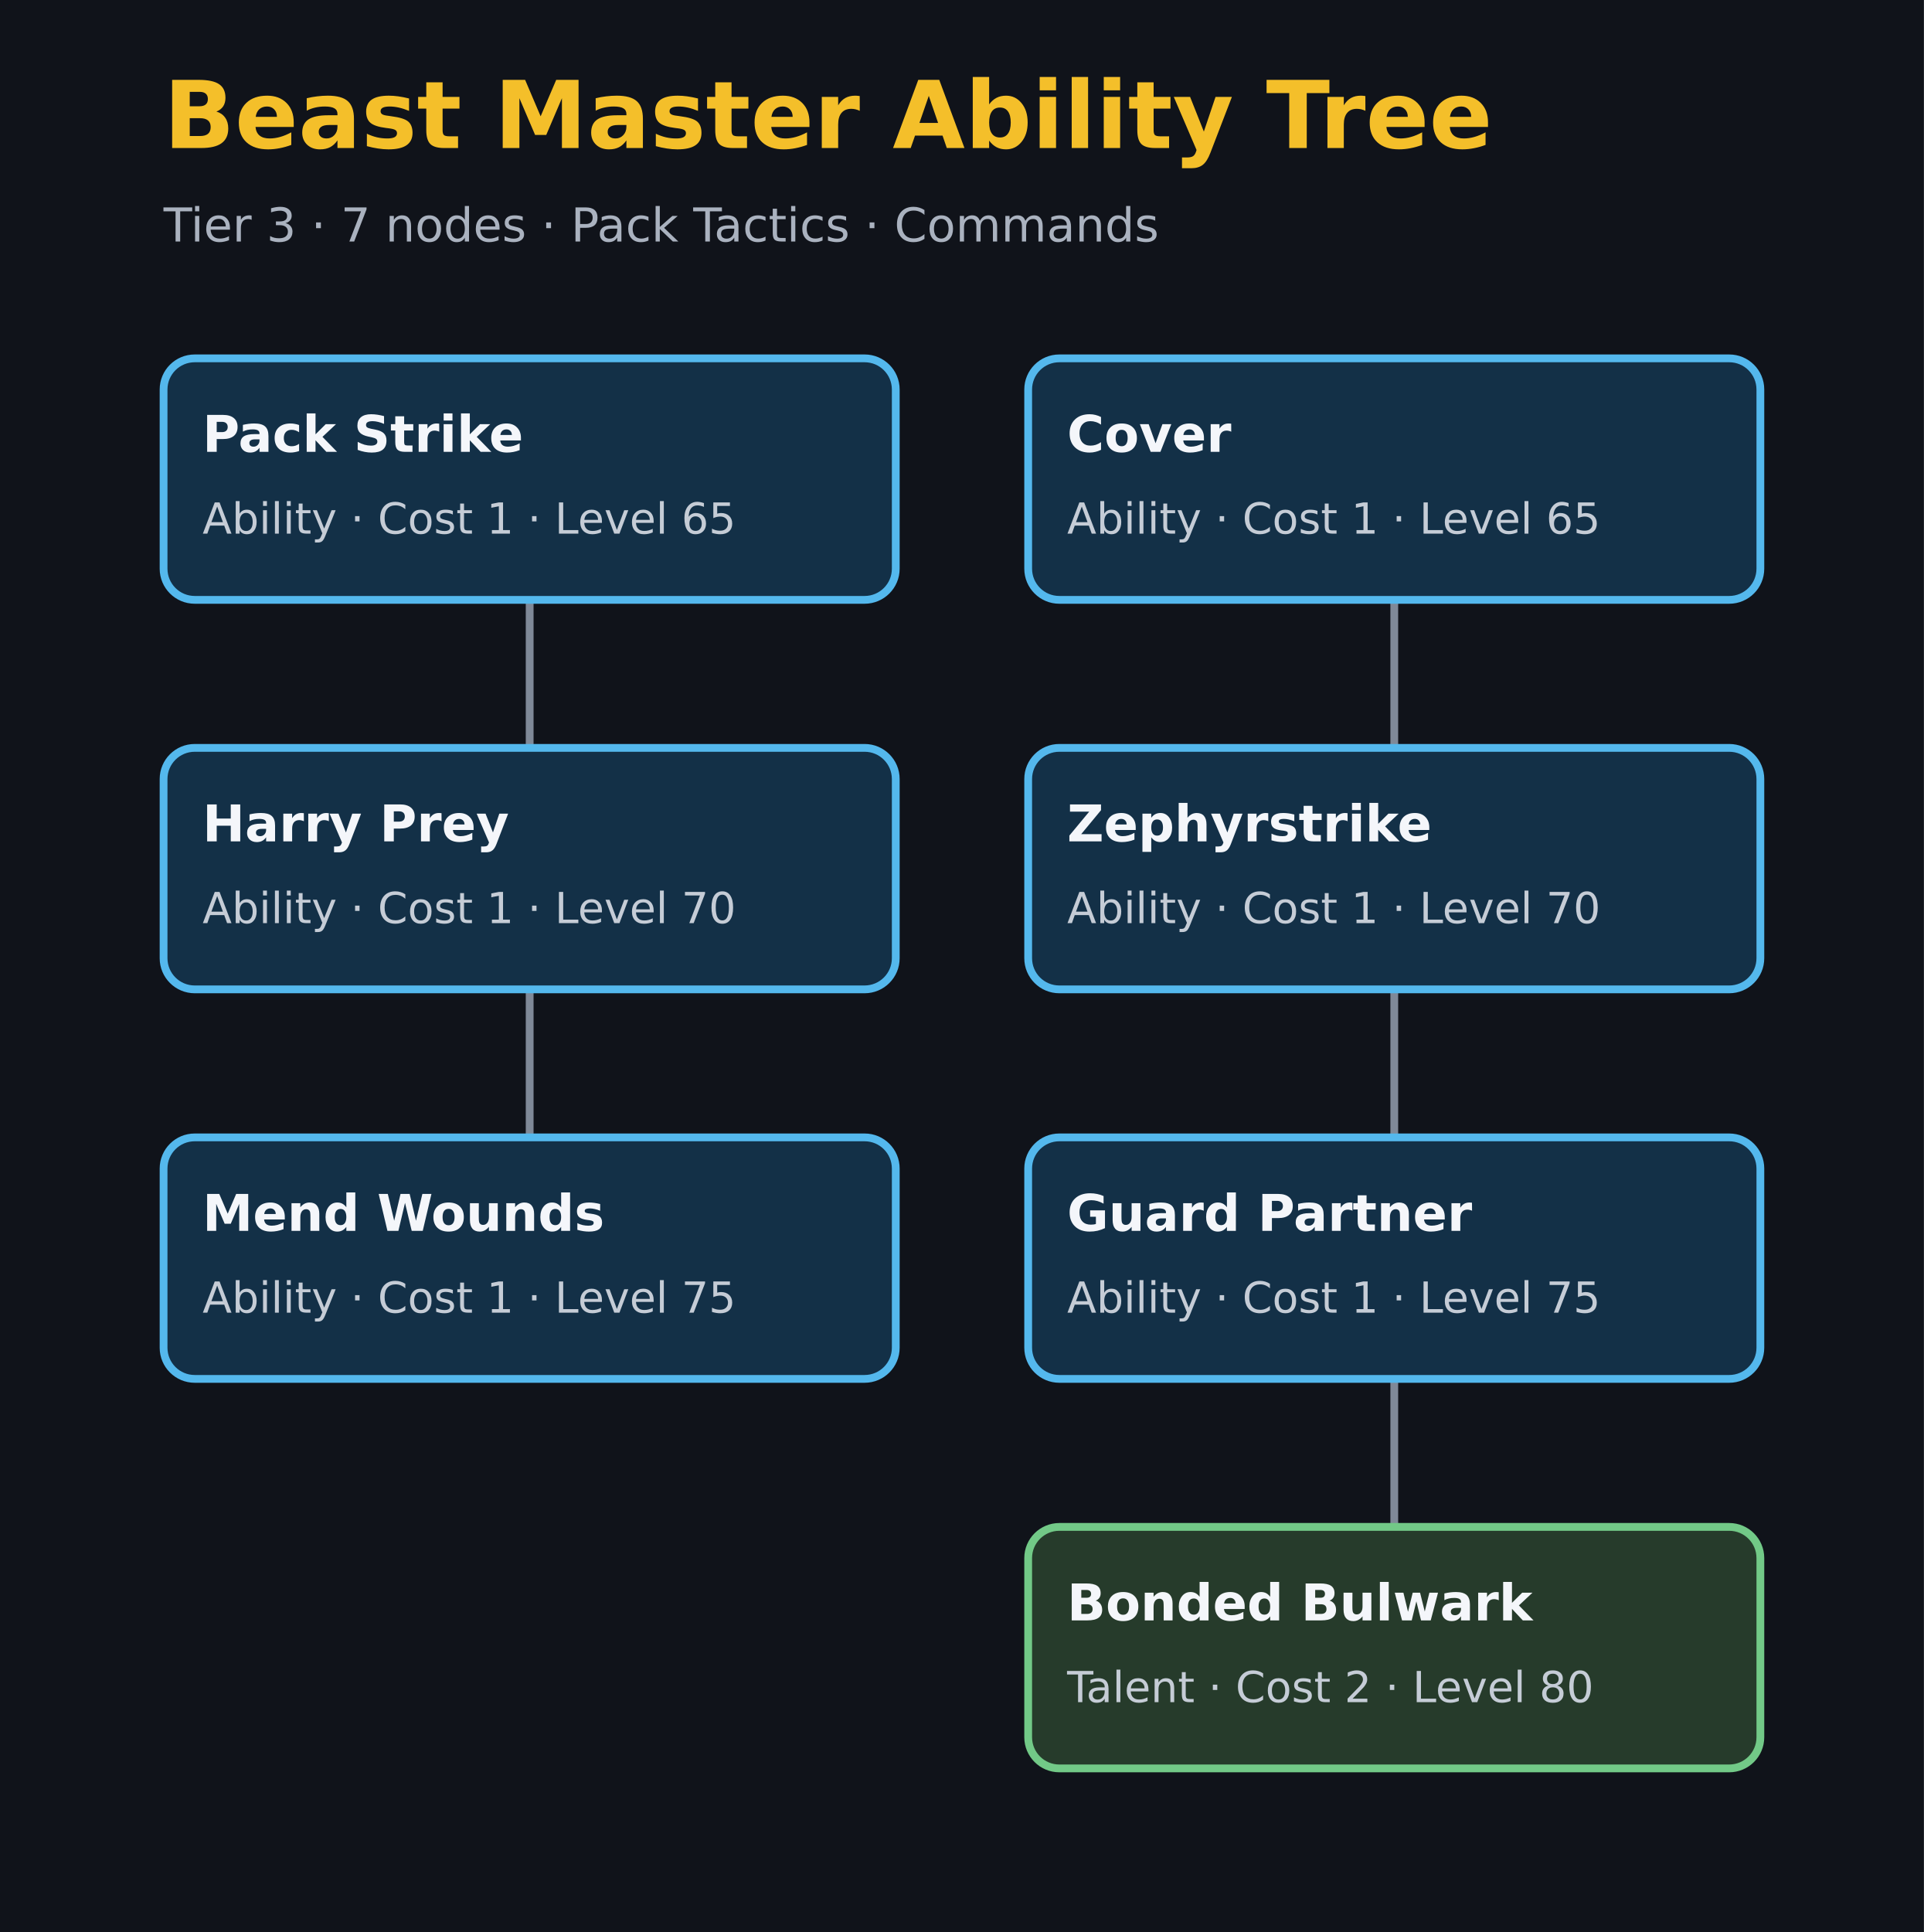
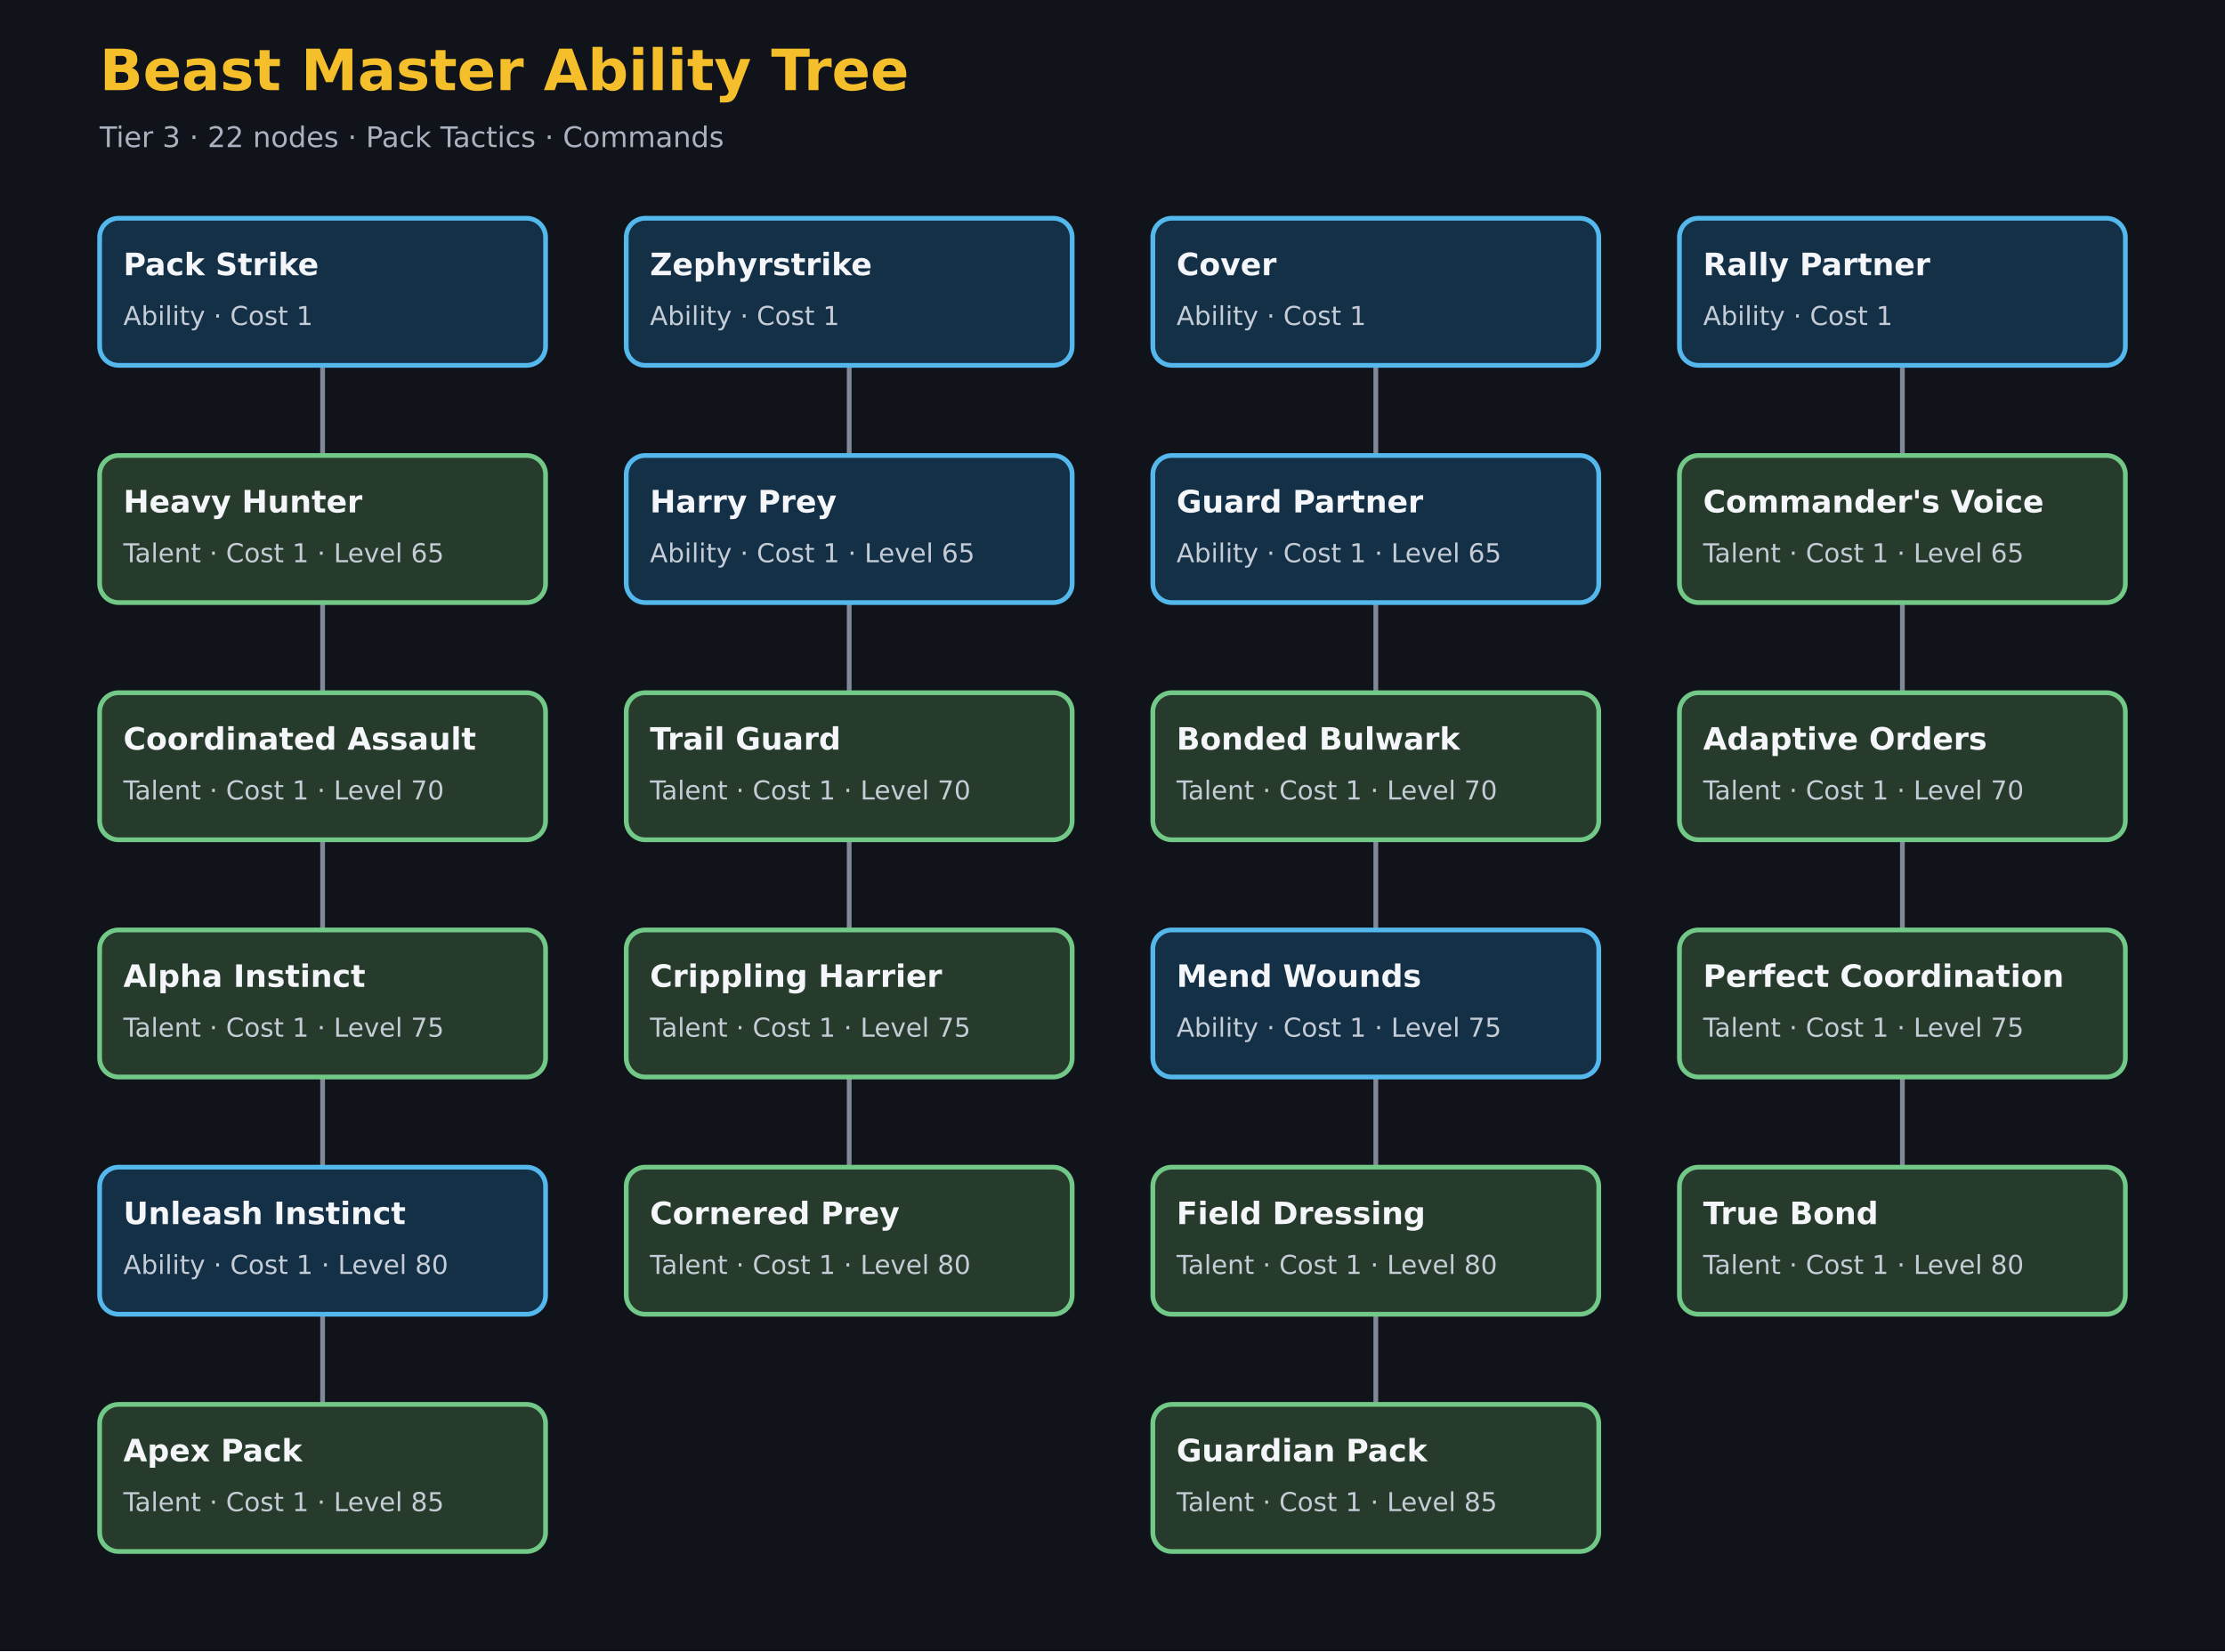
- <svg xmlns="http://www.w3.org/2000/svg" width="494" height="496" viewBox="0 0 494 496">
+ <svg xmlns="http://www.w3.org/2000/svg" width="938" height="696" viewBox="0 0 938 696">
  <style>
text{font-family:DejaVu Sans,Arial,sans-serif}
.title{fill:#f4bf2a;font-size:24px;font-weight:700}
.meta{fill:#aab2bf;font-size:12px}
.name{fill:#f4f6fa;font-size:13px;font-weight:700}
.detail{fill:#c5ccd6;font-size:11px}
.resource{fill:#e6bfdc;font-size:9px;font-weight:700}
.edge{fill:none;stroke:#7f8998;stroke-width:2}
.promotion-edge{fill:none;stroke:#c59d3d;stroke-width:3}
</style>
-   <rect width="494" height="496" fill="#10131a" />
+   <rect width="938" height="696" fill="#10131a" />
  <text class="title" x="42" y="38">Beast Master Ability Tree</text>
-   <text class="meta" x="42" y="62">Tier 3 · 7 nodes · Pack Tactics · Commands</text>
+   <text class="meta" x="42" y="62">Tier 3 · 22 nodes · Pack Tactics · Commands</text>
+   <path class="edge" d="M 136.0 123.0 V 173.0 H 136.0 V 223.0" />
+   <path class="edge" d="M 136.0 223.0 V 273.0 H 136.0 V 323.0" />
+   <path class="edge" d="M 136.0 323.0 V 373.0 H 136.0 V 423.0" />
+   <path class="edge" d="M 136.0 423.0 V 473.0 H 136.0 V 523.0" />
+   <path class="edge" d="M 136.0 523.0 V 573.0 H 136.0 V 623.0" />
  <path class="edge" d="M 358.0 123.0 V 173.0 H 358.0 V 223.0" />
  <path class="edge" d="M 358.0 223.0 V 273.0 H 358.0 V 323.0" />
-   <path class="edge" d="M 136.0 123.0 V 173.0 H 136.0 V 223.0" />
-   <path class="edge" d="M 136.0 223.0 V 273.0 H 136.0 V 323.0" />
  <path class="edge" d="M 358.0 323.0 V 373.0 H 358.0 V 423.0" />
-   <rect x="264.0" y="92.0" width="188" height="62" rx="8" fill="#133047" stroke="#54b8ed" stroke-width="2" />
-   <text class="name" x="274.0" y="116.0">Cover</text>
-   <text class="detail" x="274.0" y="137.0">Ability · Cost 1 · Level 65</text>
-   <rect x="264.0" y="192.0" width="188" height="62" rx="8" fill="#133047" stroke="#54b8ed" stroke-width="2" />
-   <text class="name" x="274.0" y="216.0">Zephyrstrike</text>
-   <text class="detail" x="274.0" y="237.0">Ability · Cost 1 · Level 70</text>
+   <path class="edge" d="M 358.0 423.0 V 473.0 H 358.0 V 523.0" />
+   <path class="edge" d="M 580.0 123.0 V 173.0 H 580.0 V 223.0" />
+   <path class="edge" d="M 580.0 223.0 V 273.0 H 580.0 V 323.0" />
+   <path class="edge" d="M 580.0 323.0 V 373.0 H 580.0 V 423.0" />
+   <path class="edge" d="M 580.0 423.0 V 473.0 H 580.0 V 523.0" />
+   <path class="edge" d="M 580.0 523.0 V 573.0 H 580.0 V 623.0" />
+   <path class="edge" d="M 802.0 123.0 V 173.0 H 802.0 V 223.0" />
+   <path class="edge" d="M 802.0 223.0 V 273.0 H 802.0 V 323.0" />
+   <path class="edge" d="M 802.0 323.0 V 373.0 H 802.0 V 423.0" />
+   <path class="edge" d="M 802.0 423.0 V 473.0 H 802.0 V 523.0" />
  <rect x="42.0" y="92.0" width="188" height="62" rx="8" fill="#133047" stroke="#54b8ed" stroke-width="2" />
  <text class="name" x="52.0" y="116.0">Pack Strike</text>
-   <text class="detail" x="52.0" y="137.0">Ability · Cost 1 · Level 65</text>
-   <rect x="264.0" y="292.0" width="188" height="62" rx="8" fill="#133047" stroke="#54b8ed" stroke-width="2" />
-   <text class="name" x="274.0" y="316.0">Guard Partner</text>
-   <text class="detail" x="274.0" y="337.0">Ability · Cost 1 · Level 75</text>
-   <rect x="42.0" y="192.0" width="188" height="62" rx="8" fill="#133047" stroke="#54b8ed" stroke-width="2" />
-   <text class="name" x="52.0" y="216.0">Harry Prey</text>
-   <text class="detail" x="52.0" y="237.0">Ability · Cost 1 · Level 70</text>
-   <rect x="42.0" y="292.0" width="188" height="62" rx="8" fill="#133047" stroke="#54b8ed" stroke-width="2" />
-   <text class="name" x="52.0" y="316.0">Mend Wounds</text>
-   <text class="detail" x="52.0" y="337.0">Ability · Cost 1 · Level 75</text>
+   <text class="detail" x="52.0" y="137.0">Ability · Cost 1</text>
+   <rect x="42.0" y="192.0" width="188" height="62" rx="8" fill="#263b2b" stroke="#72c987" stroke-width="2" />
+   <text class="name" x="52.0" y="216.0">Heavy Hunter</text>
+   <text class="detail" x="52.0" y="237.0">Talent · Cost 1 · Level 65</text>
+   <rect x="42.0" y="292.0" width="188" height="62" rx="8" fill="#263b2b" stroke="#72c987" stroke-width="2" />
+   <text class="name" x="52.0" y="316.0">Coordinated Assault</text>
+   <text class="detail" x="52.0" y="337.0">Talent · Cost 1 · Level 70</text>
+   <rect x="42.0" y="392.0" width="188" height="62" rx="8" fill="#263b2b" stroke="#72c987" stroke-width="2" />
+   <text class="name" x="52.0" y="416.0">Alpha Instinct</text>
+   <text class="detail" x="52.0" y="437.0">Talent · Cost 1 · Level 75</text>
+   <rect x="42.0" y="492.0" width="188" height="62" rx="8" fill="#133047" stroke="#54b8ed" stroke-width="2" />
+   <text class="name" x="52.0" y="516.0">Unleash Instinct</text>
+   <text class="detail" x="52.0" y="537.0">Ability · Cost 1 · Level 80</text>
+   <rect x="42.0" y="592.0" width="188" height="62" rx="8" fill="#263b2b" stroke="#72c987" stroke-width="2" />
+   <text class="name" x="52.0" y="616.0">Apex Pack</text>
+   <text class="detail" x="52.0" y="637.0">Talent · Cost 1 · Level 85</text>
+   <rect x="264.0" y="92.0" width="188" height="62" rx="8" fill="#133047" stroke="#54b8ed" stroke-width="2" />
+   <text class="name" x="274.0" y="116.0">Zephyrstrike</text>
+   <text class="detail" x="274.0" y="137.0">Ability · Cost 1</text>
+   <rect x="264.0" y="192.0" width="188" height="62" rx="8" fill="#133047" stroke="#54b8ed" stroke-width="2" />
+   <text class="name" x="274.0" y="216.0">Harry Prey</text>
+   <text class="detail" x="274.0" y="237.0">Ability · Cost 1 · Level 65</text>
+   <rect x="264.0" y="292.0" width="188" height="62" rx="8" fill="#263b2b" stroke="#72c987" stroke-width="2" />
+   <text class="name" x="274.0" y="316.0">Trail Guard</text>
+   <text class="detail" x="274.0" y="337.0">Talent · Cost 1 · Level 70</text>
  <rect x="264.0" y="392.0" width="188" height="62" rx="8" fill="#263b2b" stroke="#72c987" stroke-width="2" />
-   <text class="name" x="274.0" y="416.0">Bonded Bulwark</text>
-   <text class="detail" x="274.0" y="437.0">Talent · Cost 2 · Level 80</text>
+   <text class="name" x="274.0" y="416.0">Crippling Harrier</text>
+   <text class="detail" x="274.0" y="437.0">Talent · Cost 1 · Level 75</text>
+   <rect x="264.0" y="492.0" width="188" height="62" rx="8" fill="#263b2b" stroke="#72c987" stroke-width="2" />
+   <text class="name" x="274.0" y="516.0">Cornered Prey</text>
+   <text class="detail" x="274.0" y="537.0">Talent · Cost 1 · Level 80</text>
+   <rect x="486.0" y="92.0" width="188" height="62" rx="8" fill="#133047" stroke="#54b8ed" stroke-width="2" />
+   <text class="name" x="496.0" y="116.0">Cover</text>
+   <text class="detail" x="496.0" y="137.0">Ability · Cost 1</text>
+   <rect x="486.0" y="192.0" width="188" height="62" rx="8" fill="#133047" stroke="#54b8ed" stroke-width="2" />
+   <text class="name" x="496.0" y="216.0">Guard Partner</text>
+   <text class="detail" x="496.0" y="237.0">Ability · Cost 1 · Level 65</text>
+   <rect x="486.0" y="292.0" width="188" height="62" rx="8" fill="#263b2b" stroke="#72c987" stroke-width="2" />
+   <text class="name" x="496.0" y="316.0">Bonded Bulwark</text>
+   <text class="detail" x="496.0" y="337.0">Talent · Cost 1 · Level 70</text>
+   <rect x="486.0" y="392.0" width="188" height="62" rx="8" fill="#133047" stroke="#54b8ed" stroke-width="2" />
+   <text class="name" x="496.0" y="416.0">Mend Wounds</text>
+   <text class="detail" x="496.0" y="437.0">Ability · Cost 1 · Level 75</text>
+   <rect x="486.0" y="492.0" width="188" height="62" rx="8" fill="#263b2b" stroke="#72c987" stroke-width="2" />
+   <text class="name" x="496.0" y="516.0">Field Dressing</text>
+   <text class="detail" x="496.0" y="537.0">Talent · Cost 1 · Level 80</text>
+   <rect x="486.0" y="592.0" width="188" height="62" rx="8" fill="#263b2b" stroke="#72c987" stroke-width="2" />
+   <text class="name" x="496.0" y="616.0">Guardian Pack</text>
+   <text class="detail" x="496.0" y="637.0">Talent · Cost 1 · Level 85</text>
+   <rect x="708.0" y="92.0" width="188" height="62" rx="8" fill="#133047" stroke="#54b8ed" stroke-width="2" />
+   <text class="name" x="718.0" y="116.0">Rally Partner</text>
+   <text class="detail" x="718.0" y="137.0">Ability · Cost 1</text>
+   <rect x="708.0" y="192.0" width="188" height="62" rx="8" fill="#263b2b" stroke="#72c987" stroke-width="2" />
+   <text class="name" x="718.0" y="216.0">Commander's Voice</text>
+   <text class="detail" x="718.0" y="237.0">Talent · Cost 1 · Level 65</text>
+   <rect x="708.0" y="292.0" width="188" height="62" rx="8" fill="#263b2b" stroke="#72c987" stroke-width="2" />
+   <text class="name" x="718.0" y="316.0">Adaptive Orders</text>
+   <text class="detail" x="718.0" y="337.0">Talent · Cost 1 · Level 70</text>
+   <rect x="708.0" y="392.0" width="188" height="62" rx="8" fill="#263b2b" stroke="#72c987" stroke-width="2" />
+   <text class="name" x="718.0" y="416.0">Perfect Coordination</text>
+   <text class="detail" x="718.0" y="437.0">Talent · Cost 1 · Level 75</text>
+   <rect x="708.0" y="492.0" width="188" height="62" rx="8" fill="#263b2b" stroke="#72c987" stroke-width="2" />
+   <text class="name" x="718.0" y="516.0">True Bond</text>
+   <text class="detail" x="718.0" y="537.0">Talent · Cost 1 · Level 80</text>
</svg>
